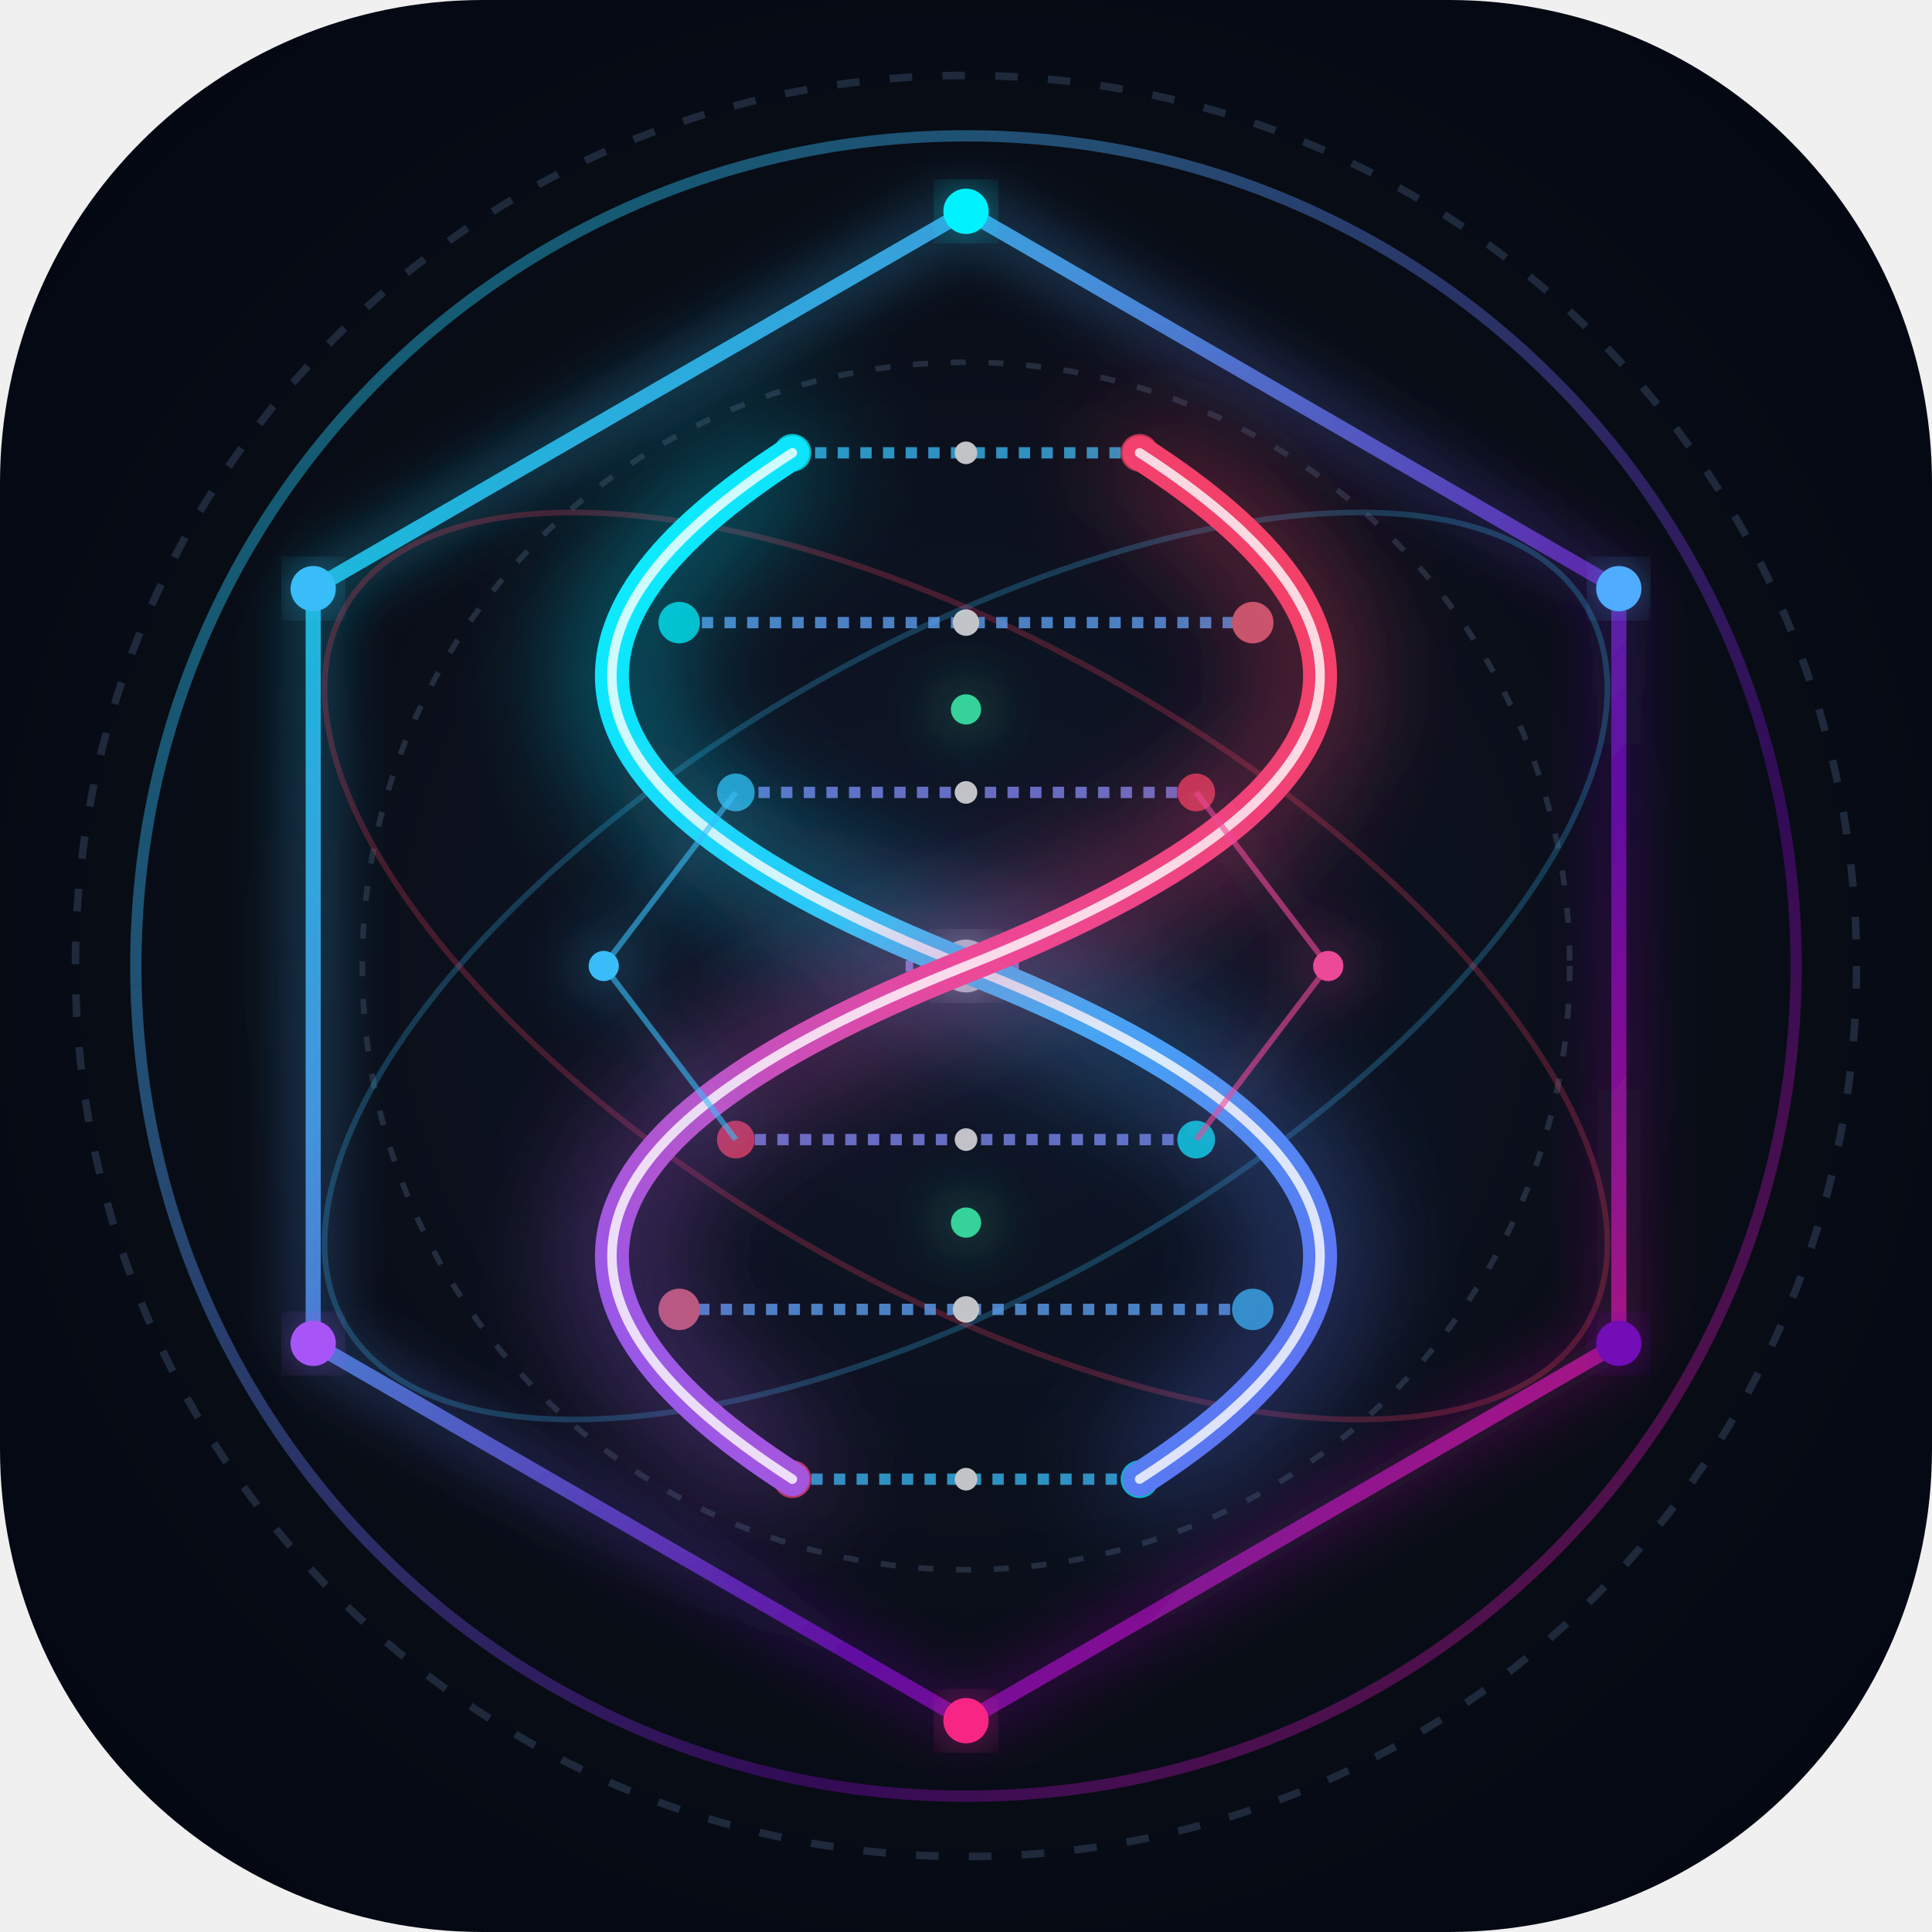
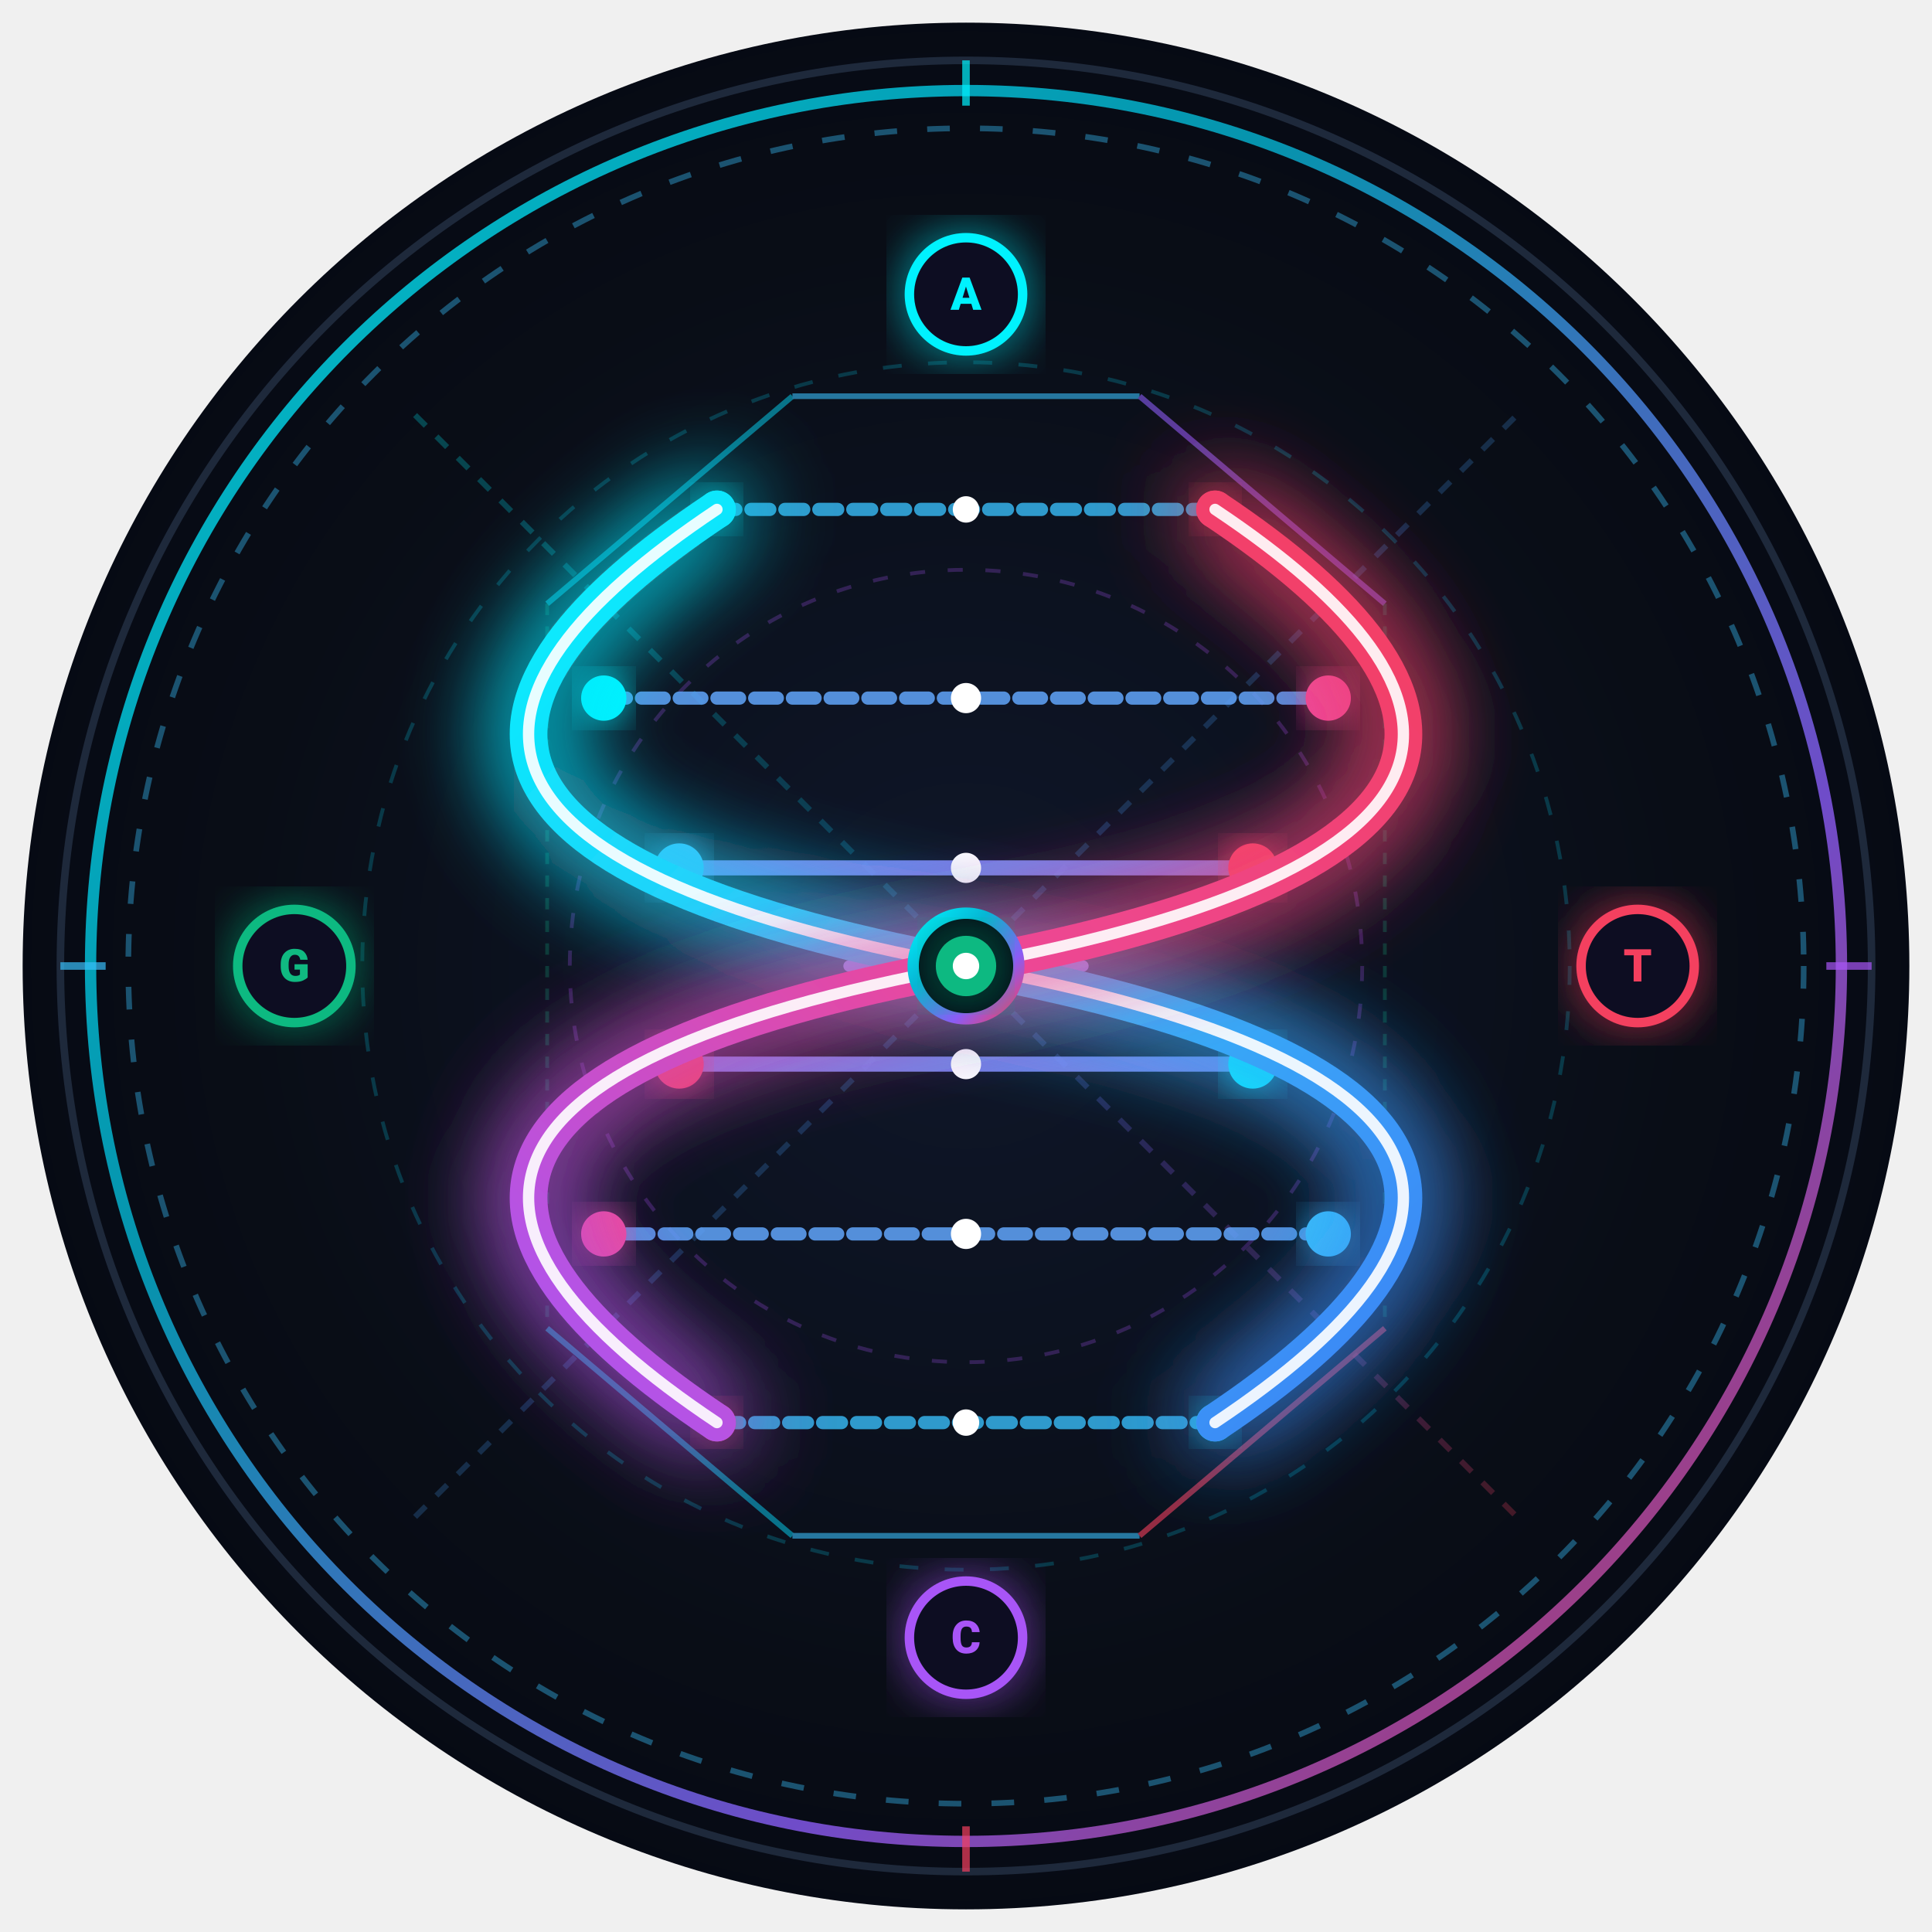
<svg xmlns="http://www.w3.org/2000/svg" viewBox="0 0 512 512" width="100%" height="100%">
  <defs>
-     <radialGradient id="bgGlow" cx="50%" cy="50%" r="65%">
+     <radialGradient id="spaceGrad" cx="50%" cy="50%" r="65%">
      <stop offset="0%" stop-color="#0f172a" />
      <stop offset="60%" stop-color="#090d16" />
      <stop offset="100%" stop-color="#030712" />
    </radialGradient>
-     <linearGradient id="ringGrad" x1="0%" y1="0%" x2="100%" y2="100%">
+     <linearGradient id="rimGrad" x1="0%" y1="0%" x2="100%" y2="100%">
      <stop offset="0%" stop-color="#00f2fe" />
-       <stop offset="30%" stop-color="#4facfe" />
-       <stop offset="70%" stop-color="#7209b7" />
-       <stop offset="100%" stop-color="#f72585" />
+       <stop offset="35%" stop-color="#06b6d4" />
+       <stop offset="70%" stop-color="#8b5cf6" />
+       <stop offset="100%" stop-color="#f43f5e" />
    </linearGradient>
-     <linearGradient id="cyanGrad" x1="0%" y1="0%" x2="100%" y2="100%">
-       <stop offset="0%" stop-color="#38bdf8" />
-       <stop offset="100%" stop-color="#0284c7" />
-     </linearGradient>
-     <linearGradient id="emeraldGrad" x1="0%" y1="0%" x2="100%" y2="100%">
-       <stop offset="0%" stop-color="#34d399" />
-       <stop offset="100%" stop-color="#059669" />
-     </linearGradient>
-     <linearGradient id="purpleGrad" x1="0%" y1="0%" x2="100%" y2="100%">
-       <stop offset="0%" stop-color="#c084fc" />
-       <stop offset="100%" stop-color="#7c3aed" />
-     </linearGradient>
-     <linearGradient id="helixStrandA" x1="0%" y1="0%" x2="100%" y2="100%">
+     <linearGradient id="dnaStrandA" x1="0%" y1="0%" x2="100%" y2="100%">
      <stop offset="0%" stop-color="#00f2fe" />
      <stop offset="50%" stop-color="#38bdf8" />
-       <stop offset="100%" stop-color="#6366f1" />
+       <stop offset="100%" stop-color="#3b82f6" />
    </linearGradient>
-     <linearGradient id="helixStrandB" x1="100%" y1="0%" x2="0%" y2="100%">
+     <linearGradient id="dnaStrandB" x1="100%" y1="0%" x2="0%" y2="100%">
      <stop offset="0%" stop-color="#f43f5e" />
      <stop offset="50%" stop-color="#ec4899" />
-       <stop offset="100%" stop-color="#8b5cf6" />
+       <stop offset="100%" stop-color="#a855f7" />
    </linearGradient>
    <filter id="softGlow" x="-20%" y="-20%" width="140%" height="140%">
-       <feGaussianBlur stdDeviation="8" result="blur" />
+       <feGaussianBlur stdDeviation="6" result="blur" />
      <feComposite in="SourceGraphic" in2="blur" operator="over" />
    </filter>
-     <filter id="coreGlow" x="-30%" y="-30%" width="160%" height="160%">
-       <feGaussianBlur stdDeviation="16" result="blur2" />
+     <filter id="intenseGlow" x="-30%" y="-30%" width="160%" height="160%">
+       <feGaussianBlur stdDeviation="12" result="blur1" />
+       <feGaussianBlur stdDeviation="4" result="blur2" />
      <feMerge>
+         <feMergeNode in="blur1" />
        <feMergeNode in="blur2" />
        <feMergeNode in="SourceGraphic" />
      </feMerge>
    </filter>
  </defs>
-   <rect width="512" height="512" rx="128" fill="url(#bgGlow)" />
-   <circle cx="256" cy="256" r="236" fill="none" stroke="#1e293b" stroke-width="2" stroke-dasharray="6 8" />
-   <circle cx="256" cy="256" r="220" fill="none" stroke="url(#ringGrad)" stroke-width="3" opacity="0.4" />
-   <polygon points="256,56 429,156 429,356 256,456 83,356 83,156" fill="none" stroke="url(#ringGrad)" stroke-width="4" stroke-linejoin="round" opacity="0.85" filter="url(#softGlow)" />
-   <circle cx="256" cy="56" r="6" fill="#00f2fe" filter="url(#softGlow)" />
-   <circle cx="429" cy="156" r="6" fill="#4facfe" filter="url(#softGlow)" />
-   <circle cx="429" cy="356" r="6" fill="#7209b7" filter="url(#softGlow)" />
-   <circle cx="256" cy="456" r="6" fill="#f72585" filter="url(#softGlow)" />
-   <circle cx="83" cy="356" r="6" fill="#a855f7" filter="url(#softGlow)" />
-   <circle cx="83" cy="156" r="6" fill="#38bdf8" filter="url(#softGlow)" />
-   <circle cx="256" cy="256" r="160" fill="none" stroke="#334155" stroke-width="1.5" stroke-dasharray="4 6" opacity="0.6" />
-   <ellipse cx="256" cy="256" rx="190" ry="85" fill="none" stroke="#38bdf8" stroke-width="1.5" opacity="0.25" transform="rotate(-30 256 256)" />
-   <ellipse cx="256" cy="256" rx="190" ry="85" fill="none" stroke="#f43f5e" stroke-width="1.5" opacity="0.25" transform="rotate(30 256 256)" />
-   <g opacity="0.75" stroke-width="3">
-     <line x1="210" y1="120" x2="302" y2="120" stroke="#38bdf8" stroke-dasharray="3 3" />
-     <circle cx="210" cy="120" r="5" fill="#00f2fe" />
-     <circle cx="256" cy="120" r="3" fill="#ffffff" />
-     <circle cx="302" cy="120" r="5" fill="#f43f5e" />
-     <line x1="180" y1="165" x2="332" y2="165" stroke="#60a5fa" stroke-dasharray="3 3" />
-     <circle cx="180" cy="165" r="5.5" fill="#00f2fe" />
-     <circle cx="256" cy="165" r="3.5" fill="#ffffff" />
-     <circle cx="332" cy="165" r="5.5" fill="#fb7185" />
-     <line x1="195" y1="210" x2="317" y2="210" stroke="#818cf8" stroke-dasharray="3 3" />
-     <circle cx="195" cy="210" r="5" fill="#38bdf8" />
-     <circle cx="256" cy="210" r="3" fill="#ffffff" />
-     <circle cx="317" cy="210" r="5" fill="#f43f5e" />
-     <line x1="240" y1="256" x2="272" y2="256" stroke="#a78bfa" stroke-dasharray="2 2" />
-     <circle cx="256" cy="256" r="7" fill="#ffffff" filter="url(#softGlow)" />
-     <line x1="317" y1="302" x2="195" y2="302" stroke="#818cf8" stroke-dasharray="3 3" />
-     <circle cx="317" cy="302" r="5" fill="#00f2fe" />
-     <circle cx="256" cy="302" r="3" fill="#ffffff" />
-     <circle cx="195" cy="302" r="5" fill="#f43f5e" />
-     <line x1="332" y1="347" x2="180" y2="347" stroke="#60a5fa" stroke-dasharray="3 3" />
-     <circle cx="332" cy="347" r="5.5" fill="#38bdf8" />
-     <circle cx="256" cy="347" r="3.5" fill="#ffffff" />
-     <circle cx="180" cy="347" r="5.5" fill="#fb7185" />
-     <line x1="302" y1="392" x2="210" y2="392" stroke="#38bdf8" stroke-dasharray="3 3" />
-     <circle cx="302" cy="392" r="5" fill="#00f2fe" />
-     <circle cx="256" cy="392" r="3" fill="#ffffff" />
-     <circle cx="210" cy="392" r="5" fill="#f43f5e" />
+   <circle cx="256" cy="256" r="250" fill="url(#spaceGrad)" />
+   <circle cx="256" cy="256" r="240" fill="none" stroke="#1e293b" stroke-width="2" />
+   <circle cx="256" cy="256" r="232" fill="none" stroke="url(#rimGrad)" stroke-width="3" opacity="0.8" />
+   <circle cx="256" cy="256" r="222" fill="none" stroke="#38bdf8" stroke-width="1.5" stroke-dasharray="6 8" opacity="0.4" />
+   <g stroke="#475569" stroke-width="1.5" opacity="0.7">
+     <line x1="256" y1="16" x2="256" y2="28" stroke="#00f2fe" stroke-width="2" />
+     <line x1="256" y1="484" x2="256" y2="496" stroke="#f43f5e" stroke-width="2" />
+     <line x1="16" y1="256" x2="28" y2="256" stroke="#38bdf8" stroke-width="2" />
+     <line x1="484" y1="256" x2="496" y2="256" stroke="#a855f7" stroke-width="2" />
  </g>
-   <path d="M 210,120 C 140,165 140,210 256,256 C 372,302 372,347 302,392" fill="none" stroke="url(#helixStrandA)" stroke-width="9" stroke-linecap="round" filter="url(#coreGlow)" />
-   <path d="M 210,120 C 140,165 140,210 256,256 C 372,302 372,347 302,392" fill="none" stroke="#ffffff" stroke-width="2.5" stroke-linecap="round" opacity="0.8" />
-   <path d="M 302,120 C 372,165 372,210 256,256 C 140,302 140,347 210,392" fill="none" stroke="url(#helixStrandB)" stroke-width="9" stroke-linecap="round" filter="url(#coreGlow)" />
-   <path d="M 302,120 C 372,165 372,210 256,256 C 140,302 140,347 210,392" fill="none" stroke="#ffffff" stroke-width="2.5" stroke-linecap="round" opacity="0.8" />
-   <g filter="url(#softGlow)">
-     <circle cx="160" cy="256" r="4" fill="#38bdf8" />
-     <line x1="160" y1="256" x2="195" y2="210" stroke="#38bdf8" stroke-width="1.5" opacity="0.6" />
-     <line x1="160" y1="256" x2="195" y2="302" stroke="#38bdf8" stroke-width="1.5" opacity="0.6" />
-     <circle cx="352" cy="256" r="4" fill="#ec4899" />
-     <line x1="352" y1="256" x2="317" y2="210" stroke="#ec4899" stroke-width="1.5" opacity="0.6" />
-     <line x1="352" y1="256" x2="317" y2="302" stroke="#ec4899" stroke-width="1.5" opacity="0.6" />
-     <circle cx="256" cy="188" r="4" fill="#34d399" />
-     <circle cx="256" cy="324" r="4" fill="#34d399" />
+   <g opacity="0.25">
+     <line x1="110" y1="110" x2="402" y2="402" stroke="url(#rimGrad)" stroke-width="1.5" stroke-dasharray="4 4" />
+     <line x1="110" y1="402" x2="402" y2="110" stroke="url(#rimGrad)" stroke-width="1.5" stroke-dasharray="4 4" />
+     <circle cx="256" cy="256" r="160" fill="none" stroke="#06b6d4" stroke-width="1" stroke-dasharray="5 7" />
+     <circle cx="256" cy="256" r="105" fill="none" stroke="#a855f7" stroke-width="1" stroke-dasharray="4 6" />
+   </g>
+   <g opacity="0.6">
+     <line x1="145" y1="160" x2="210" y2="105" stroke="#06b6d4" stroke-width="1.5" />
+     <line x1="210" y1="105" x2="302" y2="105" stroke="#38bdf8" stroke-width="1.5" />
+     <line x1="302" y1="105" x2="367" y2="160" stroke="#8b5cf6" stroke-width="1.5" />
+     <line x1="145" y1="352" x2="210" y2="407" stroke="#06b6d4" stroke-width="1.5" />
+     <line x1="210" y1="407" x2="302" y2="407" stroke="#38bdf8" stroke-width="1.5" />
+     <line x1="302" y1="407" x2="367" y2="352" stroke="#f43f5e" stroke-width="1.5" />
+     <line x1="145" y1="160" x2="145" y2="352" stroke="#10b981" stroke-width="1" stroke-dasharray="3 3" opacity="0.4" />
+     <line x1="367" y1="160" x2="367" y2="352" stroke="#10b981" stroke-width="1" stroke-dasharray="3 3" opacity="0.4" />
+   </g>
+   <g stroke-linecap="round">
+     <line x1="190" y1="135" x2="322" y2="135" stroke="#38bdf8" stroke-width="3.5" stroke-dasharray="5 4" opacity="0.8" />
+     <circle cx="190" cy="135" r="5" fill="#00f2fe" filter="url(#softGlow)" />
+     <circle cx="256" cy="135" r="3.5" fill="#ffffff" />
+     <circle cx="322" cy="135" r="5" fill="#f43f5e" filter="url(#softGlow)" />
+     <line x1="160" y1="185" x2="352" y2="185" stroke="#60a5fa" stroke-width="3.5" stroke-dasharray="6 4" opacity="0.85" />
+     <circle cx="160" cy="185" r="6" fill="#00f2fe" filter="url(#softGlow)" />
+     <circle cx="256" cy="185" r="4" fill="#ffffff" />
+     <circle cx="352" cy="185" r="6" fill="#ec4899" filter="url(#softGlow)" />
+     <line x1="180" y1="230" x2="332" y2="230" stroke="#818cf8" stroke-width="4" opacity="0.9" />
+     <circle cx="180" cy="230" r="6.5" fill="#38bdf8" filter="url(#softGlow)" />
+     <circle cx="256" cy="230" r="4" fill="#ffffff" />
+     <circle cx="332" cy="230" r="6.5" fill="#f43f5e" filter="url(#softGlow)" />
+     <line x1="225" y1="256" x2="287" y2="256" stroke="#c084fc" stroke-width="3" stroke-dasharray="3 2" />
+     <line x1="332" y1="282" x2="180" y2="282" stroke="#818cf8" stroke-width="4" opacity="0.9" />
+     <circle cx="332" cy="282" r="6.5" fill="#00f2fe" filter="url(#softGlow)" />
+     <circle cx="256" cy="282" r="4" fill="#ffffff" />
+     <circle cx="180" cy="282" r="6.5" fill="#f43f5e" filter="url(#softGlow)" />
+     <line x1="352" y1="327" x2="160" y2="327" stroke="#60a5fa" stroke-width="3.5" stroke-dasharray="6 4" opacity="0.85" />
+     <circle cx="352" cy="327" r="6" fill="#38bdf8" filter="url(#softGlow)" />
+     <circle cx="256" cy="327" r="4" fill="#ffffff" />
+     <circle cx="160" cy="327" r="6" fill="#ec4899" filter="url(#softGlow)" />
+     <line x1="322" y1="377" x2="190" y2="377" stroke="#38bdf8" stroke-width="3.5" stroke-dasharray="5 4" opacity="0.8" />
+     <circle cx="322" cy="377" r="5" fill="#00f2fe" filter="url(#softGlow)" />
+     <circle cx="256" cy="377" r="3.5" fill="#ffffff" />
+     <circle cx="190" cy="377" r="5" fill="#f43f5e" filter="url(#softGlow)" />
+   </g>
+   <path d="M 190,135 C 115,185 115,230 256,256 C 397,282 397,327 322,377" fill="none" stroke="url(#dnaStrandA)" stroke-width="10" stroke-linecap="round" filter="url(#intenseGlow)" />
+   <path d="M 190,135 C 115,185 115,230 256,256 C 397,282 397,327 322,377" fill="none" stroke="#ffffff" stroke-width="3" stroke-linecap="round" opacity="0.9" />
+   <path d="M 322,135 C 397,185 397,230 256,256 C 115,282 115,327 190,377" fill="none" stroke="url(#dnaStrandB)" stroke-width="10" stroke-linecap="round" filter="url(#intenseGlow)" />
+   <path d="M 322,135 C 397,185 397,230 256,256 C 115,282 115,327 190,377" fill="none" stroke="#ffffff" stroke-width="3" stroke-linecap="round" opacity="0.9" />
+   <circle cx="256" cy="256" r="14" fill="#030712" stroke="url(#rimGrad)" stroke-width="3" />
+   <circle cx="256" cy="256" r="8" fill="#10b981" filter="url(#intenseGlow)" />
+   <circle cx="256" cy="256" r="3.5" fill="#ffffff" />
+   <g font-family="-apple-system, BlinkMacSystemFont, 'Segoe UI', Roboto, sans-serif" font-size="12" font-weight="900" text-anchor="middle" dominant-baseline="central">
+     <circle cx="256" cy="78" r="15" fill="#0b1120" stroke="#00f2fe" stroke-width="2.5" filter="url(#softGlow)" />
+     <text x="256" y="78" fill="#00f2fe">A</text>
+     <circle cx="434" cy="256" r="15" fill="#0b1120" stroke="#f43f5e" stroke-width="2.5" filter="url(#softGlow)" />
+     <text x="434" y="256" fill="#f43f5e">T</text>
+     <circle cx="256" cy="434" r="15" fill="#0b1120" stroke="#a855f7" stroke-width="2.5" filter="url(#softGlow)" />
+     <text x="256" y="434" fill="#a855f7">C</text>
+     <circle cx="78" cy="256" r="15" fill="#0b1120" stroke="#10b981" stroke-width="2.5" filter="url(#softGlow)" />
+     <text x="78" y="256" fill="#10b981">G</text>
  </g>
</svg>
